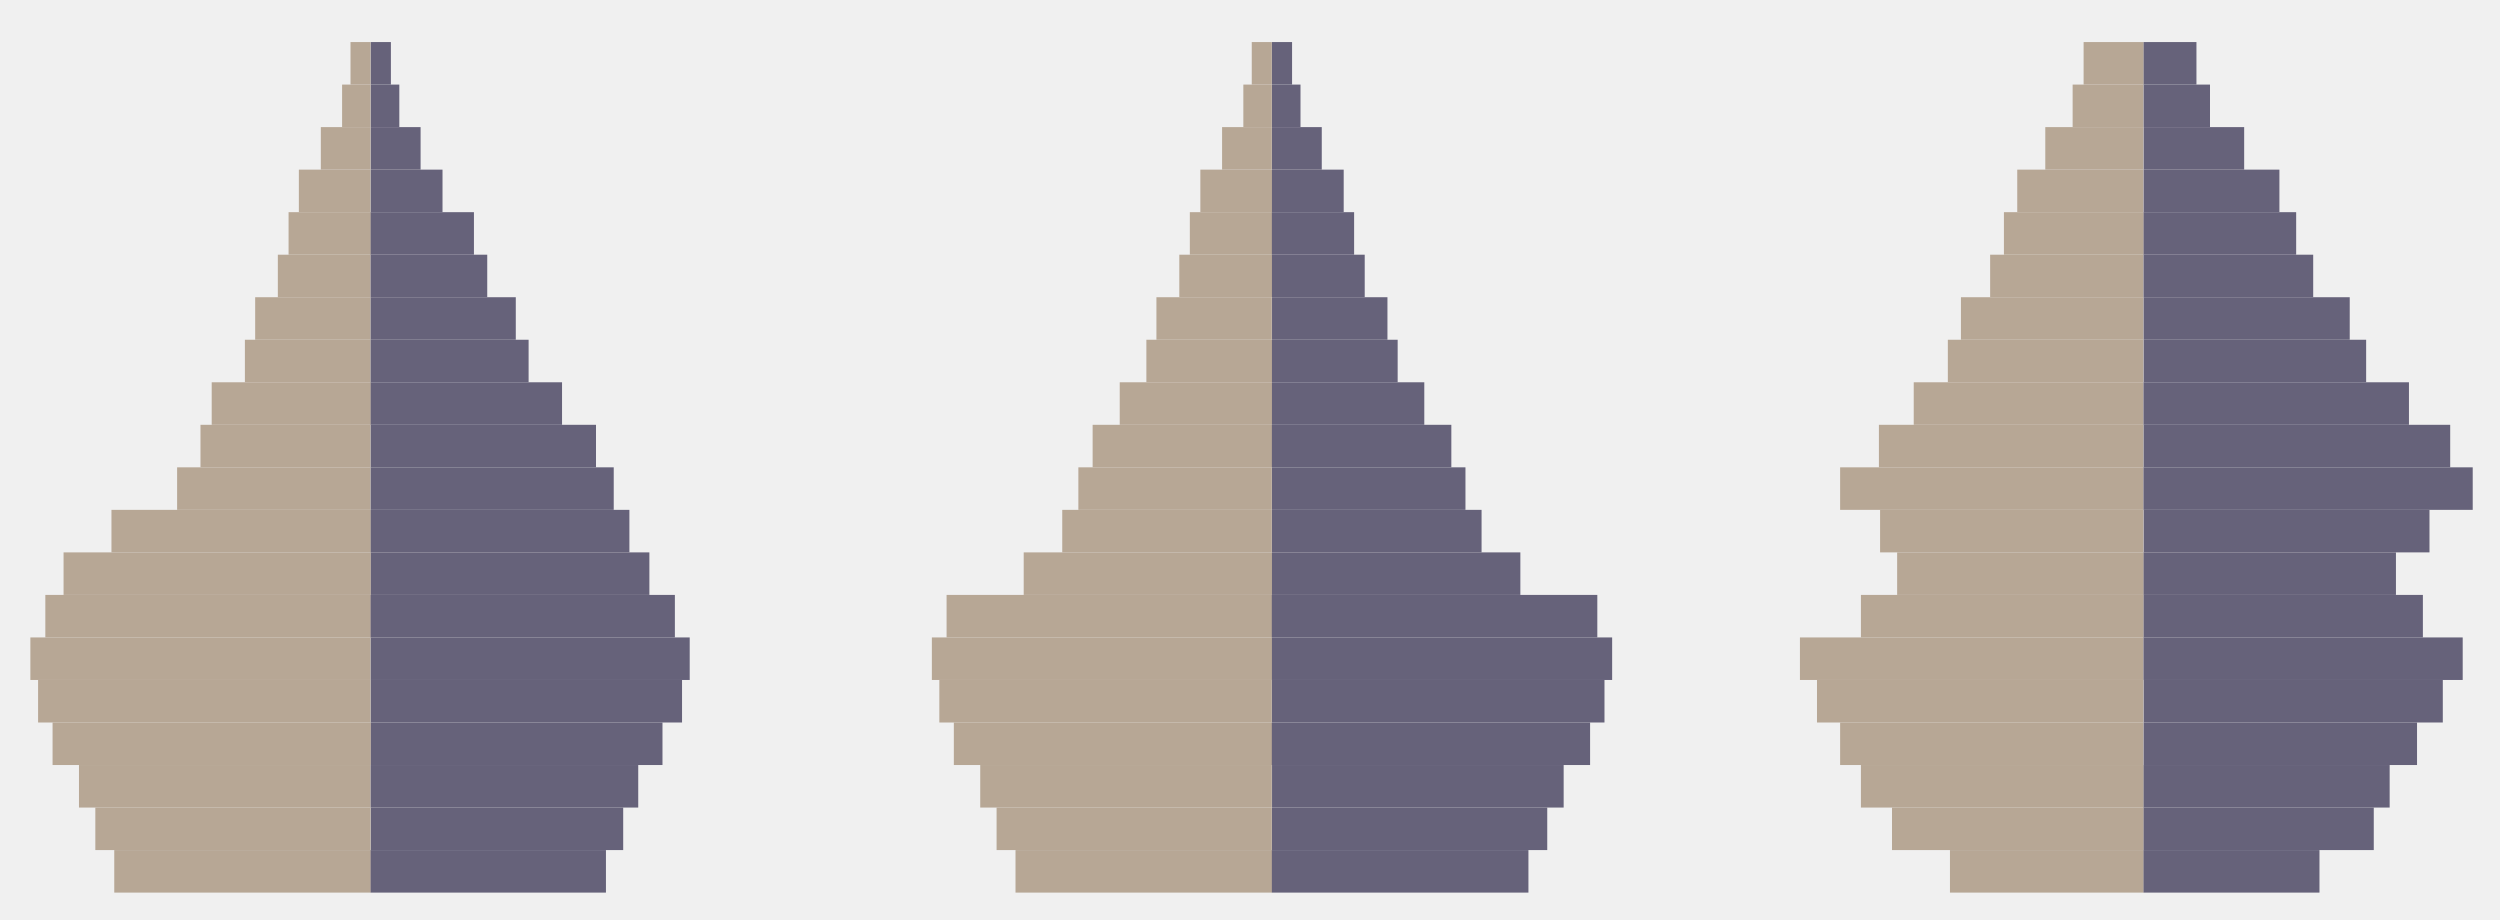
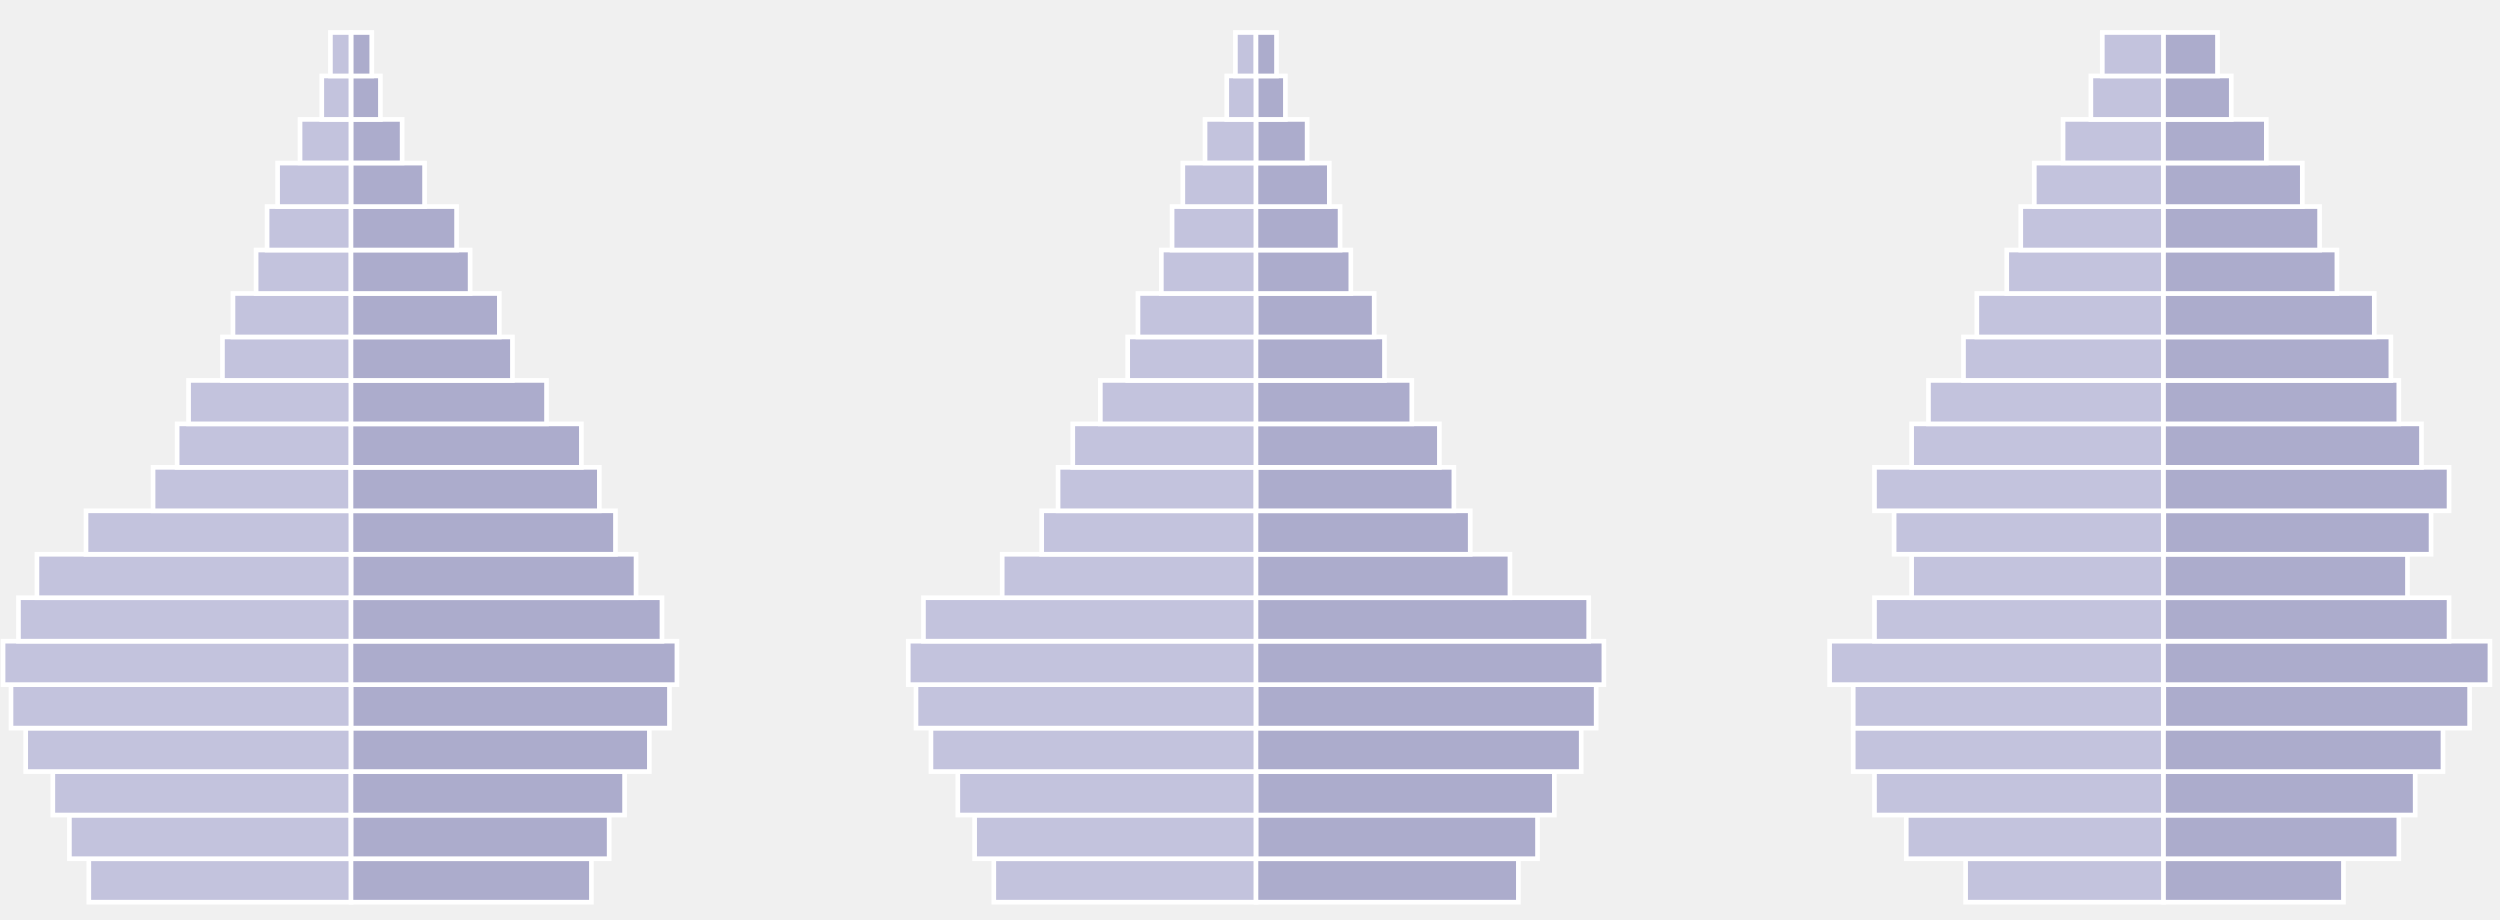
<svg xmlns="http://www.w3.org/2000/svg" version="1.1" id="Layer_1" x="0px" y="0px" viewBox="0 0 1069.9 393.6" style="enable-background:new 0 0 1069.9 393.6;" xml:space="preserve">
  <style type="text/css">
- 	.st0{fill:#B7A795;}
- 	.st1{fill:#66627A;}
+ 	.st0{fill:#C3C3DD;stroke:#FFFFFF;stroke-width:2;stroke-miterlimit:10;}
+ 	.st1{fill:#ACACCC;stroke:#FFFFFF;stroke-width:2;stroke-miterlimit:10;}
</style>
  <g>
-     <rect x="434.6" y="363.8" class="st0" width="109.8" height="18.2" />
-     <rect x="426.5" y="345.6" class="st0" width="117.8" height="18.2" />
-     <rect x="419.5" y="327.4" class="st0" width="124.8" height="18.2" />
-     <rect x="408.2" y="309.2" class="st0" width="136.2" height="18.2" />
-     <rect x="402" y="291" class="st0" width="142.3" height="18.2" />
-     <rect x="398.8" y="272.8" class="st0" width="145.6" height="18.2" />
-     <rect x="405.1" y="254.6" class="st0" width="139.3" height="18.2" />
-     <rect x="438.1" y="236.4" class="st0" width="106.3" height="18.2" />
-     <rect x="454.6" y="218.2" class="st0" width="89.7" height="18.2" />
-     <rect x="461.5" y="200" class="st0" width="82.8" height="18.2" />
-     <rect x="467.6" y="181.8" class="st0" width="76.8" height="18.2" />
-     <rect x="479.2" y="163.6" class="st0" width="65.2" height="18.2" />
-     <rect x="490.6" y="145.4" class="st0" width="53.8" height="18.2" />
-     <rect x="494.9" y="127.2" class="st0" width="49.4" height="18.2" />
-     <rect x="504.7" y="109" class="st0" width="39.7" height="18.2" />
-     <rect x="509.2" y="90.8" class="st0" width="35.2" height="18.2" />
-     <rect x="513.7" y="72.6" class="st0" width="30.7" height="18.2" />
-     <rect x="523" y="54.4" class="st0" width="21.3" height="18.2" />
-     <rect x="532.1" y="36.2" class="st0" width="12.2" height="18.2" />
-     <rect x="535.7" y="18" class="st0" width="8.6" height="18.2" />
-     <rect x="544.4" y="363.8" transform="matrix(-1 -4.488955e-11 4.488955e-11 -1 1198.507 745.8)" class="st1" width="109.8" height="18.2" />
-     <rect x="544.4" y="345.6" transform="matrix(-1 -4.490953e-11 4.490953e-11 -1 1206.559 709.4)" class="st1" width="117.8" height="18.2" />
-     <rect x="544.4" y="327.4" transform="matrix(-1 -4.490420e-11 4.490420e-11 -1 1213.582 673)" class="st1" width="124.8" height="18.2" />
-     <rect x="544.4" y="309.2" transform="matrix(-1 -4.490021e-11 4.490021e-11 -1 1224.895 636.6)" class="st1" width="136.2" height="18.2" />
-     <rect x="544.4" y="291" transform="matrix(-1 -4.491220e-11 4.491220e-11 -1 1231.055 600.2)" class="st1" width="142.3" height="18.2" />
-     <rect x="544.4" y="272.8" transform="matrix(-1 -4.490021e-11 4.490021e-11 -1 1234.334 563.8)" class="st1" width="145.6" height="18.2" />
-     <rect x="544.4" y="254.6" transform="matrix(-1 -4.492197e-11 4.492197e-11 -1 1227.987 527.4)" class="st1" width="139.3" height="18.2" />
-     <rect x="544.4" y="236.4" transform="matrix(-1 -4.489488e-11 4.489488e-11 -1 1195.051 491)" class="st1" width="106.3" height="18.2" />
-     <rect x="544.4" y="218.2" transform="matrix(-1 -4.488777e-11 4.488777e-11 -1 1178.453 454.6)" class="st1" width="89.7" height="18.2" />
-     <rect x="544.4" y="200" transform="matrix(-1 -4.491264e-11 4.491264e-11 -1 1171.559 418.2)" class="st1" width="82.8" height="18.2" />
-     <rect x="544.4" y="181.8" transform="matrix(-1 -4.489354e-11 4.489354e-11 -1 1165.516 381.8)" class="st1" width="76.8" height="18.2" />
-     <rect x="544.4" y="163.6" transform="matrix(-1 -4.489754e-11 4.489754e-11 -1 1153.943 345.4)" class="st1" width="65.2" height="18.2" />
-     <rect x="544.4" y="145.4" transform="matrix(-1 -4.487622e-11 4.487622e-11 -1 1142.543 309)" class="st1" width="53.8" height="18.2" />
-     <rect x="544.4" y="127.2" transform="matrix(-1 -4.488821e-11 4.488821e-11 -1 1138.172 272.6)" class="st1" width="49.4" height="18.2" />
-     <rect x="544.4" y="109" transform="matrix(-1 -4.489266e-11 4.489266e-11 -1 1128.443 236.2)" class="st1" width="39.7" height="18.2" />
-     <rect x="544.4" y="90.8" transform="matrix(-1 -4.486246e-11 4.486246e-11 -1 1123.908 199.8)" class="st1" width="35.2" height="18.2" />
-     <rect x="544.4" y="72.6" transform="matrix(-1 -4.489354e-11 4.489354e-11 -1 1119.447 163.4)" class="st1" width="30.7" height="18.2" />
-     <rect x="544.4" y="54.4" transform="matrix(-1 -4.490331e-11 4.490331e-11 -1 1110.063 127)" class="st1" width="21.3" height="18.2" />
-     <rect x="544.4" y="36.2" transform="matrix(-1 -4.499835e-11 4.499835e-11 -1 1100.963 90.6)" class="st1" width="12.2" height="18.2" />
-     <rect x="544.4" y="18" transform="matrix(-1 -4.484114e-11 4.484114e-11 -1 1097.355 54.2)" class="st1" width="8.6" height="18.2" />
+     <rect x="425.3" y="367.5" class="st0" width="112.3" height="18.6" />
+     <rect x="417.1" y="348.9" class="st0" width="120.4" height="18.6" />
+     <rect x="409.9" y="330.2" class="st0" width="127.6" height="18.6" />
+     <rect x="398.4" y="311.6" class="st0" width="139.2" height="18.6" />
+     <rect x="392" y="293" class="st0" width="145.5" height="18.6" />
+     <rect x="388.7" y="274.4" class="st0" width="148.9" height="18.6" />
+     <rect x="395.2" y="255.8" class="st0" width="142.4" height="18.6" />
+     <rect x="428.9" y="237.2" class="st0" width="108.7" height="18.6" />
+     <rect x="445.8" y="218.6" class="st0" width="91.7" height="18.6" />
+     <rect x="452.8" y="200" class="st0" width="84.6" height="18.6" />
+     <rect x="459.1" y="181.4" class="st0" width="78.5" height="18.6" />
+     <rect x="470.9" y="162.8" class="st0" width="66.7" height="18.6" />
+     <rect x="482.6" y="144.2" class="st0" width="55" height="18.6" />
+     <rect x="487" y="125.6" class="st0" width="50.5" height="18.6" />
+     <rect x="497" y="107" class="st0" width="40.6" height="18.6" />
+     <rect x="501.6" y="88.4" class="st0" width="36" height="18.6" />
+     <rect x="506.2" y="69.8" class="st0" width="31.4" height="18.6" />
+     <rect x="515.7" y="51.1" class="st0" width="21.8" height="18.6" />
+     <rect x="525" y="32.5" class="st0" width="12.5" height="18.6" />
+     <rect x="528.7" y="13.9" class="st0" width="8.8" height="18.6" />
+     <rect x="537.5" y="367.5" class="st1" width="112.3" height="18.6" />
+     <rect x="537.6" y="348.9" class="st1" width="120.4" height="18.6" />
+     <rect x="537.6" y="330.2" class="st1" width="127.6" height="18.6" />
+     <rect x="537.5" y="311.6" class="st1" width="139.2" height="18.6" />
+     <rect x="537.6" y="293" class="st1" width="145.5" height="18.6" />
+     <rect x="537.5" y="274.4" class="st1" width="148.9" height="18.6" />
+     <rect x="537.5" y="255.8" class="st1" width="142.4" height="18.6" />
+     <rect x="537.5" y="237.2" class="st1" width="108.7" height="18.6" />
+     <rect x="537.5" y="218.6" class="st1" width="91.7" height="18.6" />
+     <rect x="537.6" y="200" class="st1" width="84.6" height="18.6" />
+     <rect x="537.5" y="181.4" class="st1" width="78.5" height="18.6" />
+     <rect x="537.5" y="162.8" class="st1" width="66.7" height="18.6" />
+     <rect x="537.5" y="144.2" class="st1" width="55" height="18.6" />
+     <rect x="537.6" y="125.6" class="st1" width="50.5" height="18.6" />
+     <rect x="537.5" y="107" class="st1" width="40.6" height="18.6" />
+     <rect x="537.5" y="88.4" class="st1" width="36" height="18.6" />
+     <rect x="537.5" y="69.8" class="st1" width="31.4" height="18.6" />
+     <rect x="537.6" y="51.1" class="st1" width="21.8" height="18.6" />
+     <rect x="537.6" y="32.5" class="st1" width="12.5" height="18.6" />
+     <rect x="537.5" y="13.9" class="st1" width="8.8" height="18.6" />
  </g>
  <g>
-     <rect x="834.5" y="363.8" class="st0" width="82.9" height="18.2" />
-     <rect x="809.7" y="345.6" class="st0" width="107.7" height="18.2" />
-     <rect x="796.4" y="327.4" class="st0" width="121" height="18.2" />
-     <rect x="787.5" y="309.2" class="st0" width="129.8" height="18.2" />
-     <rect x="777.6" y="291" class="st0" width="139.7" height="18.2" />
-     <rect x="770.3" y="272.8" class="st0" width="147" height="18.2" />
-     <rect x="796.4" y="254.6" class="st0" width="121" height="18.2" />
-     <rect x="811.9" y="236.4" class="st0" width="105.5" height="18.2" />
-     <rect x="804.6" y="218.2" class="st0" width="112.7" height="18.2" />
-     <rect x="787.5" y="200" class="st0" width="129.8" height="18.2" />
-     <rect x="804.1" y="181.8" class="st0" width="113.2" height="18.2" />
-     <rect x="819" y="163.6" class="st0" width="98.3" height="18.2" />
-     <rect x="833.6" y="145.4" class="st0" width="83.7" height="18.2" />
-     <rect x="839.2" y="127.2" class="st0" width="78.1" height="18.2" />
-     <rect x="851.7" y="109" class="st0" width="65.6" height="18.2" />
-     <rect x="857.6" y="90.8" class="st0" width="59.8" height="18.2" />
-     <rect x="863.3" y="72.6" class="st0" width="54" height="18.2" />
-     <rect x="875.3" y="54.4" class="st0" width="42" height="18.2" />
-     <rect x="887" y="36.2" class="st0" width="30.3" height="18.2" />
-     <rect x="891.7" y="18" class="st0" width="25.7" height="18.2" />
-     <rect x="917.3" y="363.8" transform="matrix(-1 -6.546820e-11 6.546820e-11 -1 1909.942 745.7997)" class="st1" width="75.3" height="18.2" />
-     <rect x="917.3" y="345.6" transform="matrix(-1 -5.371760e-11 5.371760e-11 -1 1933.179 709.3997)" class="st1" width="98.5" height="18.2" />
-     <rect x="917.3" y="327.4" transform="matrix(-1 -5.323798e-11 5.323798e-11 -1 1939.977 672.9998)" class="st1" width="105.3" height="18.2" />
-     <rect x="917.3" y="309.2" transform="matrix(-1 -5.224544e-11 5.224544e-11 -1 1951.692 636.5997)" class="st1" width="117" height="18.2" />
-     <rect x="917.3" y="291" transform="matrix(-1 -4.990465e-11 4.990465e-11 -1 1962.721 600.1997)" class="st1" width="128" height="18.2" />
-     <rect x="917.3" y="272.8" transform="matrix(-1 -4.787249e-11 4.787249e-11 -1 1971.235 563.7997)" class="st1" width="136.6" height="18.2" />
-     <rect x="917.3" y="254.6" transform="matrix(-1 -5.232316e-11 5.232316e-11 -1 1954.195 527.3999)" class="st1" width="119.5" height="18.2" />
-     <rect x="917.3" y="236.4" transform="matrix(-1 -4.419766e-11 4.419766e-11 -1 1942.667 490.9999)" class="st1" width="108" height="18.2" />
-     <rect x="917.3" y="218.2" transform="matrix(-1 -3.291601e-11 3.291601e-11 -1 1957.023 454.6002)" class="st1" width="122.3" height="18.2" />
-     <rect x="917.3" y="200" transform="matrix(-1 -2.642254e-11 2.642254e-11 -1 1975.525 418.2002)" class="st1" width="140.9" height="18.2" />
-     <rect x="917.3" y="181.8" transform="matrix(-1 -2.627022e-11 2.627022e-11 -1 1965.888 381.8002)" class="st1" width="131.2" height="18.2" />
-     <rect x="917.3" y="163.6" transform="matrix(-1 -2.578039e-11 2.578039e-11 -1 1948.236 345.4002)" class="st1" width="113.6" height="18.2" />
-     <rect x="917.3" y="145.4" transform="matrix(-1 -2.538249e-11 2.538249e-11 -1 1929.915 309.0002)" class="st1" width="95.2" height="18.2" />
-     <rect x="917.3" y="127.2" transform="matrix(-1 -2.515600e-11 2.515600e-11 -1 1922.891 272.6002)" class="st1" width="88.2" height="18.2" />
-     <rect x="917.3" y="109" transform="matrix(-1 -2.457291e-11 2.457291e-11 -1 1907.255 236.2002)" class="st1" width="72.6" height="18.2" />
-     <rect x="917.3" y="90.8" transform="matrix(-1 -2.418167e-11 2.418167e-11 -1 1899.967 199.8002)" class="st1" width="65.3" height="18.2" />
-     <rect x="917.3" y="72.6" transform="matrix(-1 -2.372204e-11 2.372204e-11 -1 1892.797 163.4002)" class="st1" width="58.1" height="18.2" />
-     <rect x="917.3" y="54.4" transform="matrix(-1 -2.225077e-11 2.225077e-11 -1 1877.716 127.0002)" class="st1" width="43" height="18.2" />
-     <rect x="917.3" y="36.2" transform="matrix(-1 -1.936374e-11 1.936374e-11 -1 1863.091 90.6002)" class="st1" width="28.4" height="18.2" />
-     <rect x="917.3" y="18" transform="matrix(-1 -1.712998e-11 1.712998e-11 -1 1857.292 54.2002)" class="st1" width="22.6" height="18.2" />
+     <rect x="841.2" y="367.5" class="st0" width="84.8" height="18.6" />
+     <rect x="815.8" y="348.9" class="st0" width="110.1" height="18.6" />
+     <rect x="802.2" y="330.2" class="st0" width="123.7" height="18.6" />
+     <rect x="793.1" y="311.6" class="st0" width="132.7" height="18.6" />
+     <rect x="793.1" y="293" class="st0" width="132.7" height="18.6" />
+     <rect x="783" y="274.4" class="st0" width="142.8" height="18.6" />
+     <rect x="802.2" y="255.8" class="st0" width="123.7" height="18.6" />
+     <rect x="818.1" y="237.2" class="st0" width="107.9" height="18.6" />
+     <rect x="810.6" y="218.6" class="st0" width="115.2" height="18.6" />
+     <rect x="802.2" y="200" class="st0" width="123.6" height="18.6" />
+     <rect x="818.1" y="181.4" class="st0" width="107.8" height="18.6" />
+     <rect x="825.3" y="162.8" class="st0" width="100.5" height="18.6" />
+     <rect x="840.3" y="144.2" class="st0" width="85.6" height="18.6" />
+     <rect x="846" y="125.6" class="st0" width="79.8" height="18.6" />
+     <rect x="858.8" y="107" class="st0" width="67.1" height="18.6" />
+     <rect x="864.8" y="88.4" class="st0" width="61.1" height="18.6" />
+     <rect x="870.6" y="69.8" class="st0" width="55.2" height="18.6" />
+     <rect x="882.9" y="51.1" class="st0" width="42.9" height="18.6" />
+     <rect x="894.8" y="32.5" class="st0" width="31" height="18.6" />
+     <rect x="899.7" y="13.9" class="st0" width="26.3" height="18.6" />
+     <rect x="925.9" y="367.5" class="st1" width="77" height="18.6" />
+     <rect x="925.9" y="348.9" class="st1" width="100.7" height="18.6" />
+     <rect x="925.9" y="330.2" class="st1" width="107.7" height="18.6" />
+     <rect x="925.9" y="311.6" class="st1" width="119.6" height="18.6" />
+     <rect x="926" y="293" class="st1" width="130.9" height="18.6" />
+     <rect x="925.9" y="274.4" class="st1" width="139.7" height="18.6" />
+     <rect x="925.9" y="255.8" class="st1" width="122.2" height="18.6" />
+     <rect x="925.9" y="237.2" class="st1" width="104.4" height="18.6" />
+     <rect x="926" y="218.6" class="st1" width="114.4" height="18.6" />
+     <rect x="925.9" y="200" class="st1" width="122.2" height="18.6" />
+     <rect x="925.9" y="181.4" class="st1" width="110.4" height="18.6" />
+     <rect x="925.9" y="162.8" class="st1" width="100.7" height="18.6" />
+     <rect x="925.9" y="144.2" class="st1" width="97.3" height="18.6" />
+     <rect x="925.9" y="125.6" class="st1" width="90.2" height="18.6" />
+     <rect x="925.9" y="107" class="st1" width="74.2" height="18.6" />
+     <rect x="925.9" y="88.4" class="st1" width="66.8" height="18.6" />
+     <rect x="925.9" y="69.8" class="st1" width="59.4" height="18.6" />
+     <rect x="925.9" y="51.1" class="st1" width="44" height="18.6" />
+     <rect x="925.9" y="32.5" class="st1" width="29" height="18.6" />
+     <rect x="925.9" y="13.9" class="st1" width="23.1" height="18.6" />
  </g>
  <g>
-     <rect x="48.9" y="363.8" class="st0" width="109.8" height="18.2" />
-     <rect x="40.8" y="345.6" class="st0" width="117.8" height="18.2" />
-     <rect x="33.8" y="327.4" class="st0" width="124.8" height="18.2" />
-     <rect x="22.5" y="309.2" class="st0" width="136.2" height="18.2" />
-     <rect x="16.3" y="291" class="st0" width="142.3" height="18.2" />
-     <rect x="13" y="272.8" class="st0" width="145.6" height="18.2" />
-     <rect x="19.4" y="254.6" class="st0" width="139.3" height="18.2" />
-     <rect x="27.2" y="236.4" class="st0" width="131.5" height="18.2" />
-     <rect x="47.7" y="218.2" class="st0" width="111" height="18.2" />
-     <rect x="75.8" y="200" class="st0" width="82.8" height="18.2" />
-     <rect x="85.8" y="181.8" class="st0" width="72.8" height="18.2" />
-     <rect x="90.6" y="163.6" class="st0" width="68.1" height="18.2" />
-     <rect x="104.8" y="145.4" class="st0" width="53.8" height="18.2" />
-     <rect x="109.2" y="127.2" class="st0" width="49.4" height="18.2" />
-     <rect x="118.9" y="109" class="st0" width="39.7" height="18.2" />
-     <rect x="123.5" y="90.8" class="st0" width="35.2" height="18.2" />
-     <rect x="127.9" y="72.6" class="st0" width="30.7" height="18.2" />
-     <rect x="137.3" y="54.4" class="st0" width="21.3" height="18.2" />
-     <rect x="146.4" y="36.2" class="st0" width="12.2" height="18.2" />
-     <rect x="150" y="18" class="st0" width="8.6" height="18.2" />
-     <rect x="158.6" y="363.8" transform="matrix(-1 -4.897517e-11 4.897517e-11 -1 417.9193 745.8)" class="st1" width="100.7" height="18.2" />
-     <rect x="158.6" y="345.6" transform="matrix(-1 -4.897916e-11 4.897916e-11 -1 425.3024 709.4)" class="st1" width="108" height="18.2" />
-     <rect x="158.6" y="327.4" transform="matrix(-1 -4.897295e-11 4.897295e-11 -1 431.7417 672.9999)" class="st1" width="114.5" height="18.2" />
-     <rect x="158.6" y="309.2" transform="matrix(-1 -4.896895e-11 4.896895e-11 -1 442.1145 636.6)" class="st1" width="124.8" height="18.2" />
-     <rect x="158.6" y="291" transform="matrix(-1 -4.797996e-11 4.797996e-11 -1 450.4881 600.2)" class="st1" width="133.2" height="18.2" />
-     <rect x="158.6" y="272.8" transform="matrix(-1 -4.790669e-11 4.790669e-11 -1 453.7673 563.8)" class="st1" width="136.5" height="18.2" />
-     <rect x="158.6" y="254.6" transform="matrix(-1 -4.804880e-11 4.804880e-11 -1 447.4199 527.4)" class="st1" width="130.2" height="18.2" />
-     <rect x="158.6" y="236.4" transform="matrix(-1 -4.002766e-11 4.002766e-11 -1 436.5114 491)" class="st1" width="119.2" height="18.2" />
-     <rect x="158.6" y="218.2" transform="matrix(-1 -3.638302e-11 3.638302e-11 -1 427.9579 454.6)" class="st1" width="110.7" height="18.2" />
-     <rect x="158.6" y="200" transform="matrix(-1 -3.577328e-11 3.577328e-11 -1 421.2506 418.2001)" class="st1" width="104" height="18.2" />
-     <rect x="158.6" y="181.8" transform="matrix(-1 -3.575863e-11 3.575863e-11 -1 413.6639 381.8001)" class="st1" width="96.4" height="18.2" />
-     <rect x="158.6" y="163.6" transform="matrix(-1 -3.576129e-11 3.576129e-11 -1 399.1341 345.4001)" class="st1" width="81.9" height="18.2" />
-     <rect x="158.6" y="145.4" transform="matrix(-1 -3.577151e-11 3.577151e-11 -1 384.8221 309.0001)" class="st1" width="67.6" height="18.2" />
-     <rect x="158.6" y="127.2" transform="matrix(-1 -3.573953e-11 3.573953e-11 -1 379.3348 272.6001)" class="st1" width="62.1" height="18.2" />
-     <rect x="158.6" y="109" transform="matrix(-1 -3.575774e-11 3.575774e-11 -1 367.1201 236.2001)" class="st1" width="49.9" height="18.2" />
-     <rect x="158.6" y="90.8" transform="matrix(-1 -3.575419e-11 3.575419e-11 -1 361.4266 199.8001)" class="st1" width="44.2" height="18.2" />
-     <rect x="158.6" y="72.6" transform="matrix(-1 -4.489354e-11 4.489354e-11 -1 347.9798 163.4)" class="st1" width="30.7" height="18.2" />
-     <rect x="158.6" y="54.4" transform="matrix(-1 -4.490331e-11 4.490331e-11 -1 338.5954 127)" class="st1" width="21.3" height="18.2" />
-     <rect x="158.6" y="36.2" transform="matrix(-1 -4.492419e-11 4.492419e-11 -1 329.4954 90.6)" class="st1" width="12.2" height="18.2" />
-     <rect x="158.6" y="18" transform="matrix(-1 -4.484114e-11 4.484114e-11 -1 325.8874 54.2)" class="st1" width="8.6" height="18.2" />
+     <rect x="38" y="367.5" class="st0" width="112.3" height="18.6" />
+     <rect x="29.7" y="348.9" class="st0" width="120.4" height="18.6" />
+     <rect x="22.6" y="330.2" class="st0" width="127.6" height="18.6" />
+     <rect x="11" y="311.6" class="st0" width="139.2" height="18.6" />
+     <rect x="4.7" y="293" class="st0" width="145.5" height="18.6" />
+     <rect x="1.3" y="274.4" class="st0" width="148.9" height="18.6" />
+     <rect x="7.9" y="255.8" class="st0" width="142.4" height="18.6" />
+     <rect x="15.8" y="237.2" class="st0" width="134.4" height="18.6" />
+     <rect x="36.8" y="218.6" class="st0" width="113.5" height="18.6" />
+     <rect x="65.5" y="200" class="st0" width="84.6" height="18.6" />
+     <rect x="75.8" y="181.4" class="st0" width="74.4" height="18.6" />
+     <rect x="80.7" y="162.8" class="st0" width="69.6" height="18.6" />
+     <rect x="95.2" y="144.2" class="st0" width="55" height="18.6" />
+     <rect x="99.7" y="125.6" class="st0" width="50.5" height="18.6" />
+     <rect x="109.6" y="107" class="st0" width="40.6" height="18.6" />
+     <rect x="114.3" y="88.4" class="st0" width="36" height="18.6" />
+     <rect x="118.8" y="69.8" class="st0" width="31.4" height="18.6" />
+     <rect x="128.4" y="51.1" class="st0" width="21.8" height="18.6" />
+     <rect x="137.7" y="32.5" class="st0" width="12.5" height="18.6" />
+     <rect x="141.4" y="13.9" class="st0" width="8.8" height="18.6" />
+     <rect x="150.2" y="367.5" class="st1" width="102.9" height="18.6" />
+     <rect x="150.3" y="348.9" class="st1" width="110.4" height="18.6" />
+     <rect x="150.2" y="330.2" class="st1" width="117.1" height="18.6" />
+     <rect x="150.3" y="311.6" class="st1" width="127.6" height="18.6" />
+     <rect x="150.3" y="293" class="st1" width="136.2" height="18.6" />
+     <rect x="150.2" y="274.4" class="st1" width="139.5" height="18.6" />
+     <rect x="150.2" y="255.8" class="st1" width="133.1" height="18.6" />
+     <rect x="150.3" y="237.2" class="st1" width="121.9" height="18.6" />
+     <rect x="150.2" y="218.6" class="st1" width="113.2" height="18.6" />
+     <rect x="150.2" y="200" class="st1" width="106.3" height="18.6" />
+     <rect x="150.2" y="181.4" class="st1" width="98.6" height="18.6" />
+     <rect x="150.2" y="162.8" class="st1" width="83.7" height="18.6" />
+     <rect x="150.2" y="144.2" class="st1" width="69.1" height="18.6" />
+     <rect x="150.2" y="125.6" class="st1" width="63.5" height="18.6" />
+     <rect x="150.2" y="107" class="st1" width="51" height="18.6" />
+     <rect x="150.2" y="88.4" class="st1" width="45.2" height="18.6" />
+     <rect x="150.3" y="69.8" class="st1" width="31.4" height="18.6" />
+     <rect x="150.3" y="51.1" class="st1" width="21.8" height="18.6" />
+     <rect x="150.3" y="32.5" class="st1" width="12.5" height="18.6" />
+     <rect x="150.3" y="13.9" class="st1" width="8.8" height="18.6" />
  </g>
</svg>
